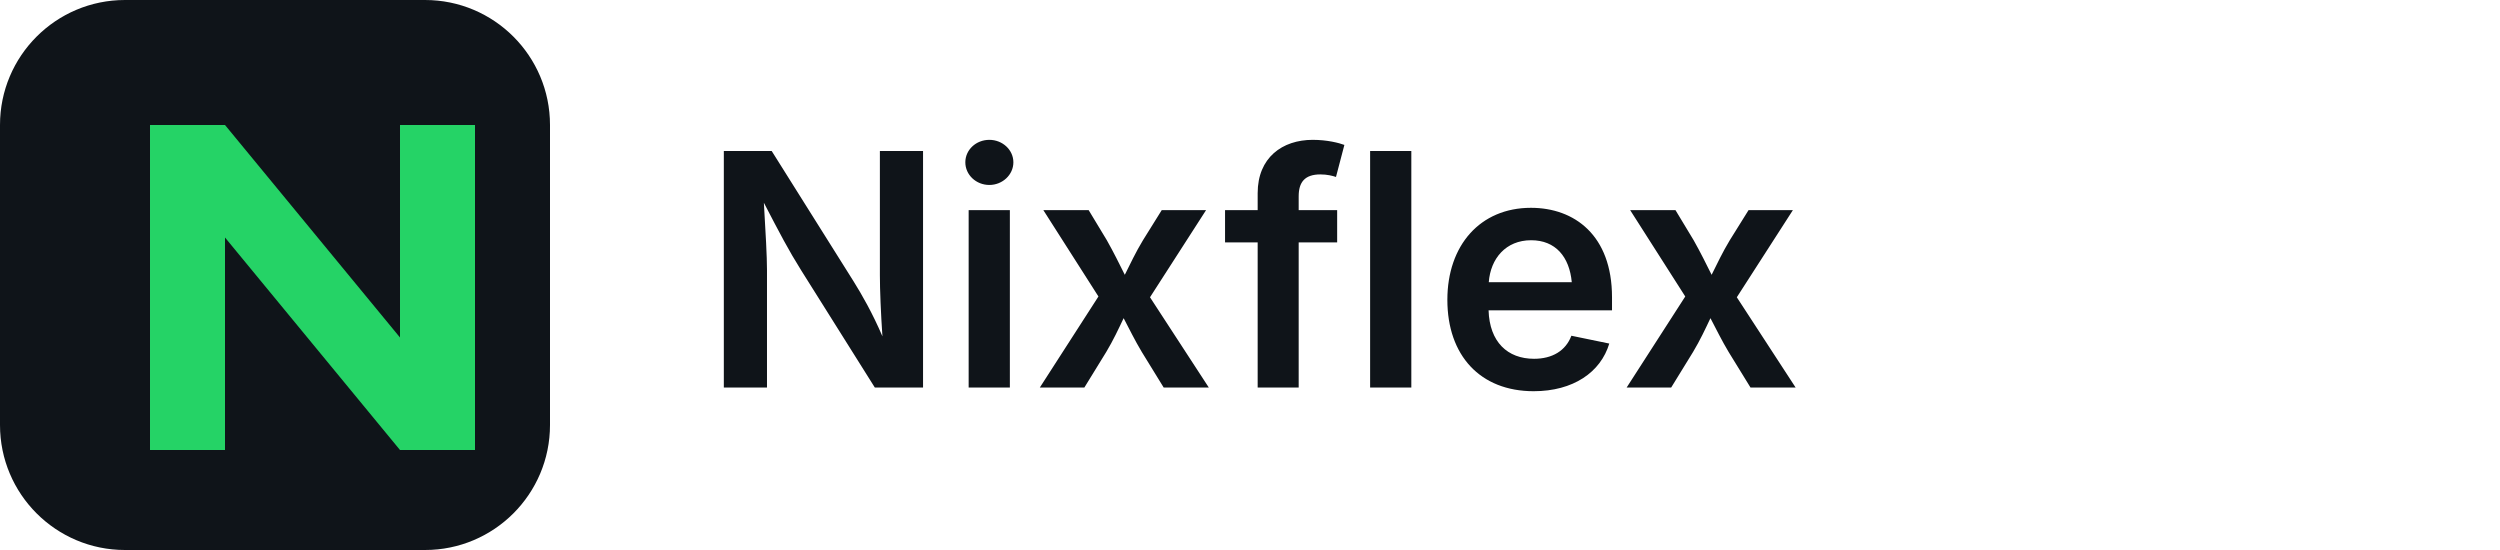
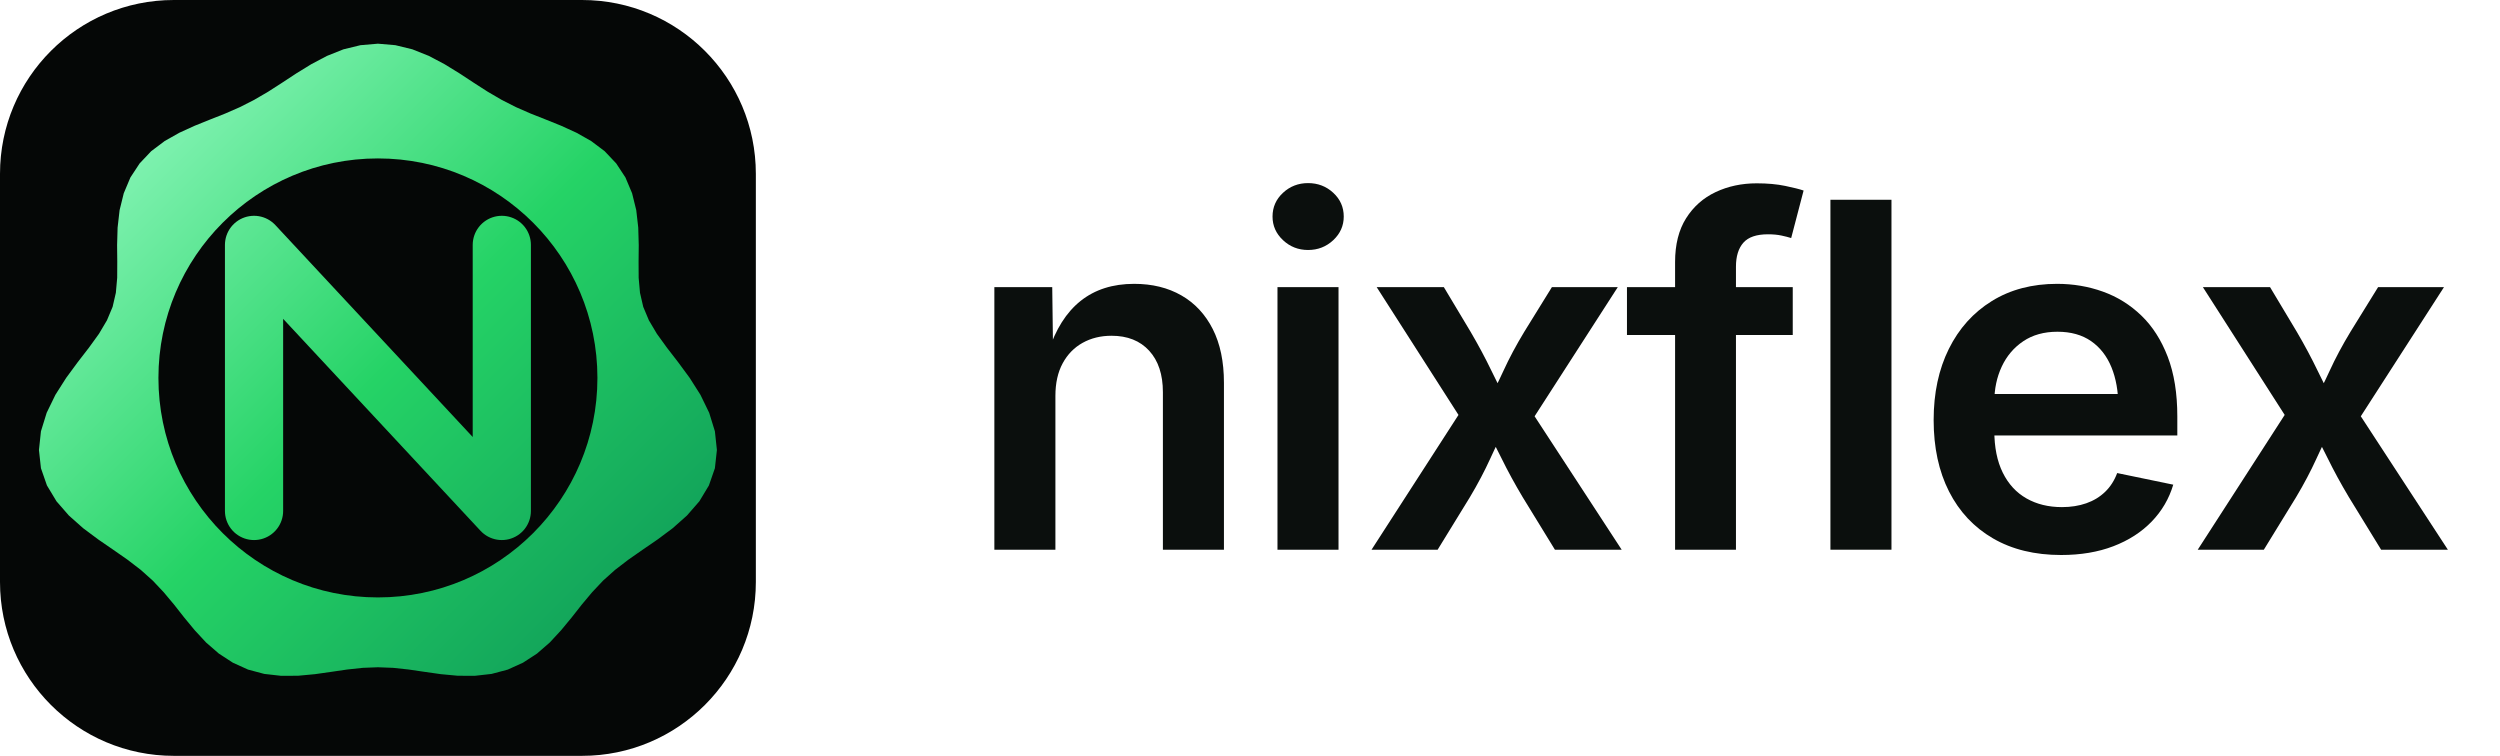
- <svg xmlns="http://www.w3.org/2000/svg" viewBox="0 0 200 44" fill="none">
-   <rect width="44" height="44" rx="10" fill="#0f1419" />
-   <path d="M 12 10 L 12 36 L 18 36 L 18 19 L 32 36 L 38 36 L 38 10 L 32 10 L 32 27 L 18 10 Z" fill="#25D366" />
-   <text x="56" y="31" font-family="-apple-system, BlinkMacSystemFont, 'Inter', system-ui, sans-serif" font-size="26" font-weight="600" fill="#0f1419">Nixflex</text>
+ <svg xmlns="http://www.w3.org/2000/svg" viewBox="0 0 145.532 44" role="img" aria-label="nixflex">
+   <svg x="0" y="0" width="44" height="44" viewBox="0 0 100 100">
+     <defs>
+       <linearGradient id="g" gradientUnits="userSpaceOnUse" x1="-40" y1="-40" x2="40" y2="40">
+         <stop offset="0" stop-color="#a6ffd0" />
+         <stop offset=".5" stop-color="#25d366" />
+         <stop offset="1" stop-color="#0a8f55" />
+       </linearGradient>
+     </defs>
+     <rect width="100" height="100" rx="23" fill="#050706" />
+     <g transform="translate(50 50) scale(1.1)">
+       <path d="M37.50 0.00L38.79 2.03L39.84 4.19L40.53 6.42L40.77 8.67L40.53 10.86L39.81 12.93L38.66 14.84L37.17 16.55L35.46 18.07L33.65 19.42L31.83 20.67L30.11 21.87L28.52 23.09L27.08 24.38L25.77 25.77L24.53 27.25L23.32 28.79L22.04 30.34L20.67 31.82L19.14 33.15L17.45 34.25L15.62 35.08L13.67 35.60L11.64 35.83L9.60 35.82L7.57 35.63L5.60 35.35L3.69 35.07L1.83 34.87L0.00 34.80L-1.83 34.87L-3.69 35.07L-5.60 35.35L-7.57 35.63L-9.60 35.82L-11.64 35.83L-13.67 35.60L-15.62 35.08L-17.45 34.25L-19.14 33.15L-20.67 31.82L-22.04 30.34L-23.32 28.79L-24.53 27.25L-25.77 25.77L-27.08 24.38L-28.52 23.09L-30.11 21.87L-31.83 20.67L-33.65 19.42L-35.46 18.07L-37.17 16.55L-38.66 14.84L-39.81 12.93L-40.53 10.86L-40.77 8.67L-40.53 6.42L-39.84 4.19L-38.79 2.03L-37.50 0.00L-36.11 -1.89L-34.75 -3.65L-33.55 -5.31L-32.59 -6.93L-31.91 -8.55L-31.52 -10.24L-31.36 -12.04L-31.35 -13.96L-31.37 -15.98L-31.31 -18.08L-31.07 -20.18L-30.57 -22.21L-29.77 -24.11L-28.66 -25.80L-27.27 -27.27L-25.65 -28.49L-23.88 -29.49L-22.04 -30.33L-20.18 -31.08L-18.36 -31.80L-16.60 -32.57L-14.89 -33.44L-13.21 -34.42L-11.53 -35.50L-9.81 -36.63L-8.02 -37.73L-6.13 -38.73L-4.15 -39.52L-2.10 -40.02L-0.00 -40.20L2.10 -40.02L4.15 -39.52L6.13 -38.73L8.02 -37.73L9.81 -36.63L11.53 -35.50L13.21 -34.42L14.89 -33.44L16.60 -32.57L18.36 -31.80L20.18 -31.08L22.04 -30.33L23.88 -29.49L25.65 -28.49L27.27 -27.27L28.66 -25.80L29.77 -24.11L30.57 -22.21L31.07 -20.18L31.31 -18.08L31.37 -15.98L31.35 -13.96L31.36 -12.04L31.52 -10.24L31.91 -8.55L32.59 -6.93L33.55 -5.31L34.75 -3.65L36.11 -1.89ZM26.4 0A26.4 26.4 0 1 0 -26.4 0A26.4 26.4 0 1 0 26.4 0Z" fill="url(#g)" fill-rule="evenodd" />
+       <polyline points="-14.9,16 -14.9,-16 14.9,16 14.9,-16" fill="none" stroke="url(#g)" stroke-width="7" stroke-linecap="round" stroke-linejoin="round" />
+     </g>
+   </svg>
+   <g transform="translate(56 32) scale(0.01367188 -0.01367188)" fill="#0b0f0d">
+     <path transform="translate(0 0)" d="M397.758 654.881V0H137.841V1118H384.278L387.798 841.6H367.478Q413.798 986.521 505.058 1059.26Q596.318 1132 733.038 1132Q848.198 1132 934.097 1082.8Q1019.997 1033.6 1067.677 939.56Q1115.357 845.52 1115.357 710.72V0H855.441V670.881Q855.441 783.322 797.12 847.142Q738.8 910.962 636.559 910.962Q567.719 910.962 513.618 880.822Q459.518 850.682 428.638 793.582Q397.758 736.481 397.758 654.881Z" />
+     <path transform="translate(1205.457 0)" d="M137.841 0V1118H397.758V0ZM268.079 1276.161Q205.92 1276.161 161.36 1318.02Q116.8 1359.879 116.8 1418.481Q116.8 1478.28 161.36 1519.619Q205.92 1560.959 268.079 1560.959Q330.776 1560.959 375.387 1519.658Q419.998 1478.357 419.998 1418.5Q419.998 1359.84 375.387 1318.001Q330.776 1276.161 268.079 1276.161Z" />
+     <path transform="translate(1693.914 0)" d="M49.881 0 485.121 674.679 484.481 473.321 71.801 1118H357.758L471.559 927.999Q521.599 842.559 560.559 761.639Q599.519 680.72 639.719 605.16H532.399Q574.319 680.36 611.439 761.459Q648.559 842.559 700.319 927.999L817.84 1118H1098.357L680.077 468.561V666.359L1114.917 0H830.681L693.319 224.001Q642.839 308.521 603.619 388.561Q564.399 468.6 523.759 542.24H631.719Q592.159 468.6 555.719 388.561Q519.279 308.521 468.879 224.001L331.318 0Z" />
+     <path transform="translate(2811.371 0)" d="M725.878 1118V914.322H20V1118ZM224.881 0V1224.882Q224.881 1336.641 271.641 1411.001Q318.401 1485.36 397.52 1522.68Q476.64 1560 572.399 1560Q641.079 1560 694.059 1548.96Q747.038 1537.92 772.078 1529.28L719.198 1327.042Q702.318 1332.402 677.658 1337.682Q652.999 1342.962 620.398 1342.962Q547.118 1342.962 515.598 1307.122Q484.077 1271.281 484.077 1205.041V0Z" />
+     <path transform="translate(3559.829 0)" d="M397.758 1490V0H137.841V1490Z" />
+     <path transform="translate(4048.286 0)" d="M631.6 -22.56Q463.48 -22.56 341.66 48.18Q219.84 118.92 154.361 247.92Q88.881 376.92 88.881 552.16Q88.881 724.52 153.581 854.98Q218.28 985.44 336.64 1058.72Q455 1132 614.56 1132Q717.239 1132 809.499 1098.9Q901.759 1065.8 973.159 997.06Q1044.559 928.321 1085.479 821.681Q1126.399 715.041 1126.399 567.6V486.48H211.601V662.959H996.64L875.202 610.559Q875.202 705.44 845.921 776.901Q816.641 848.361 759.081 888.221Q701.52 928.082 616 928.082Q530.479 928.082 470.359 887.581Q410.238 847.081 378.718 779.461Q347.198 711.84 347.198 629.12V506.881Q347.198 400.88 383.178 328.059Q419.158 255.239 484.239 218.298Q549.319 181.358 635.12 181.358Q692.12 181.358 738.74 197.658Q785.361 213.958 818.961 246.339Q852.561 278.719 870.321 326.359L1109.119 276.919Q1082.399 187.16 1017.159 119.74Q951.919 52.32 854.299 14.88Q756.679 -22.56 631.6 -22.56Z" />
+     <path transform="translate(5211.743 0)" d="M49.881 0 485.121 674.679 484.481 473.321 71.801 1118H357.758L471.559 927.999Q521.599 842.559 560.559 761.639Q599.519 680.72 639.719 605.16H532.399Q574.319 680.36 611.439 761.459Q648.559 842.559 700.319 927.999L817.84 1118H1098.357L680.077 468.561V666.359L1114.917 0H830.681L693.319 224.001Q642.839 308.521 603.619 388.561Q564.399 468.6 523.759 542.24H631.719Q592.159 468.6 555.719 388.561Q519.279 308.521 468.879 224.001L331.318 0Z" />
+   </g>
</svg>
